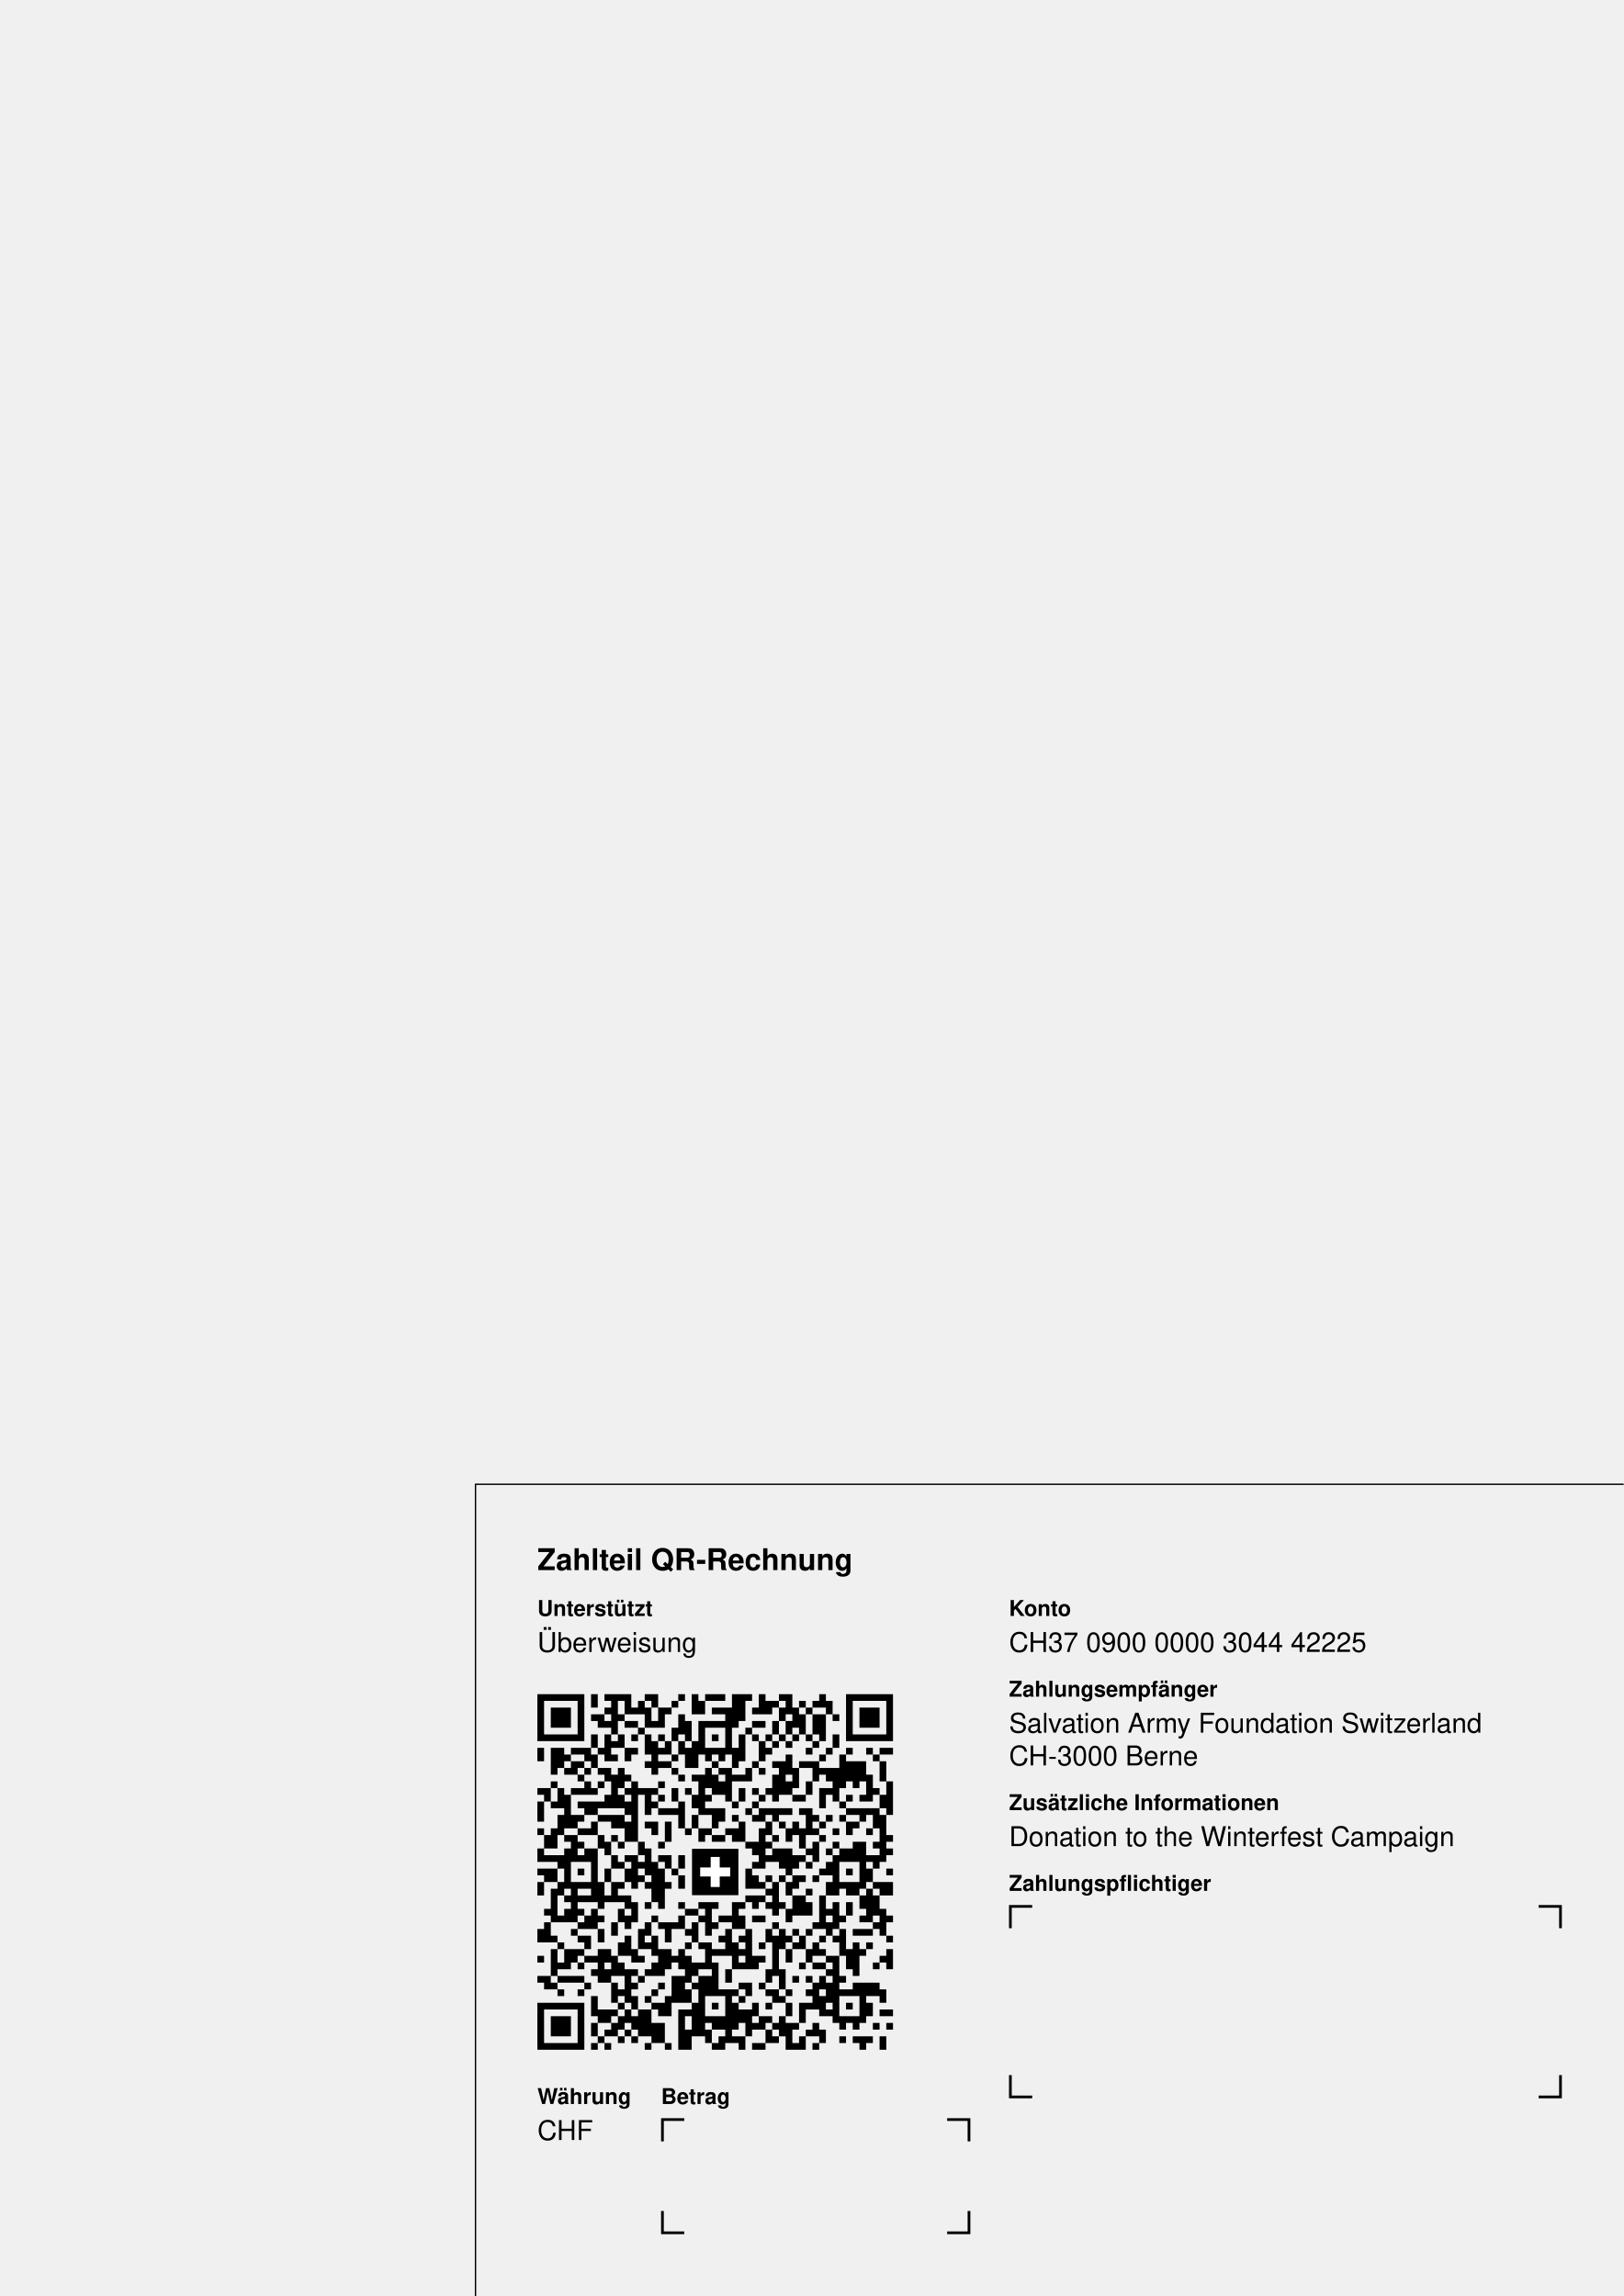
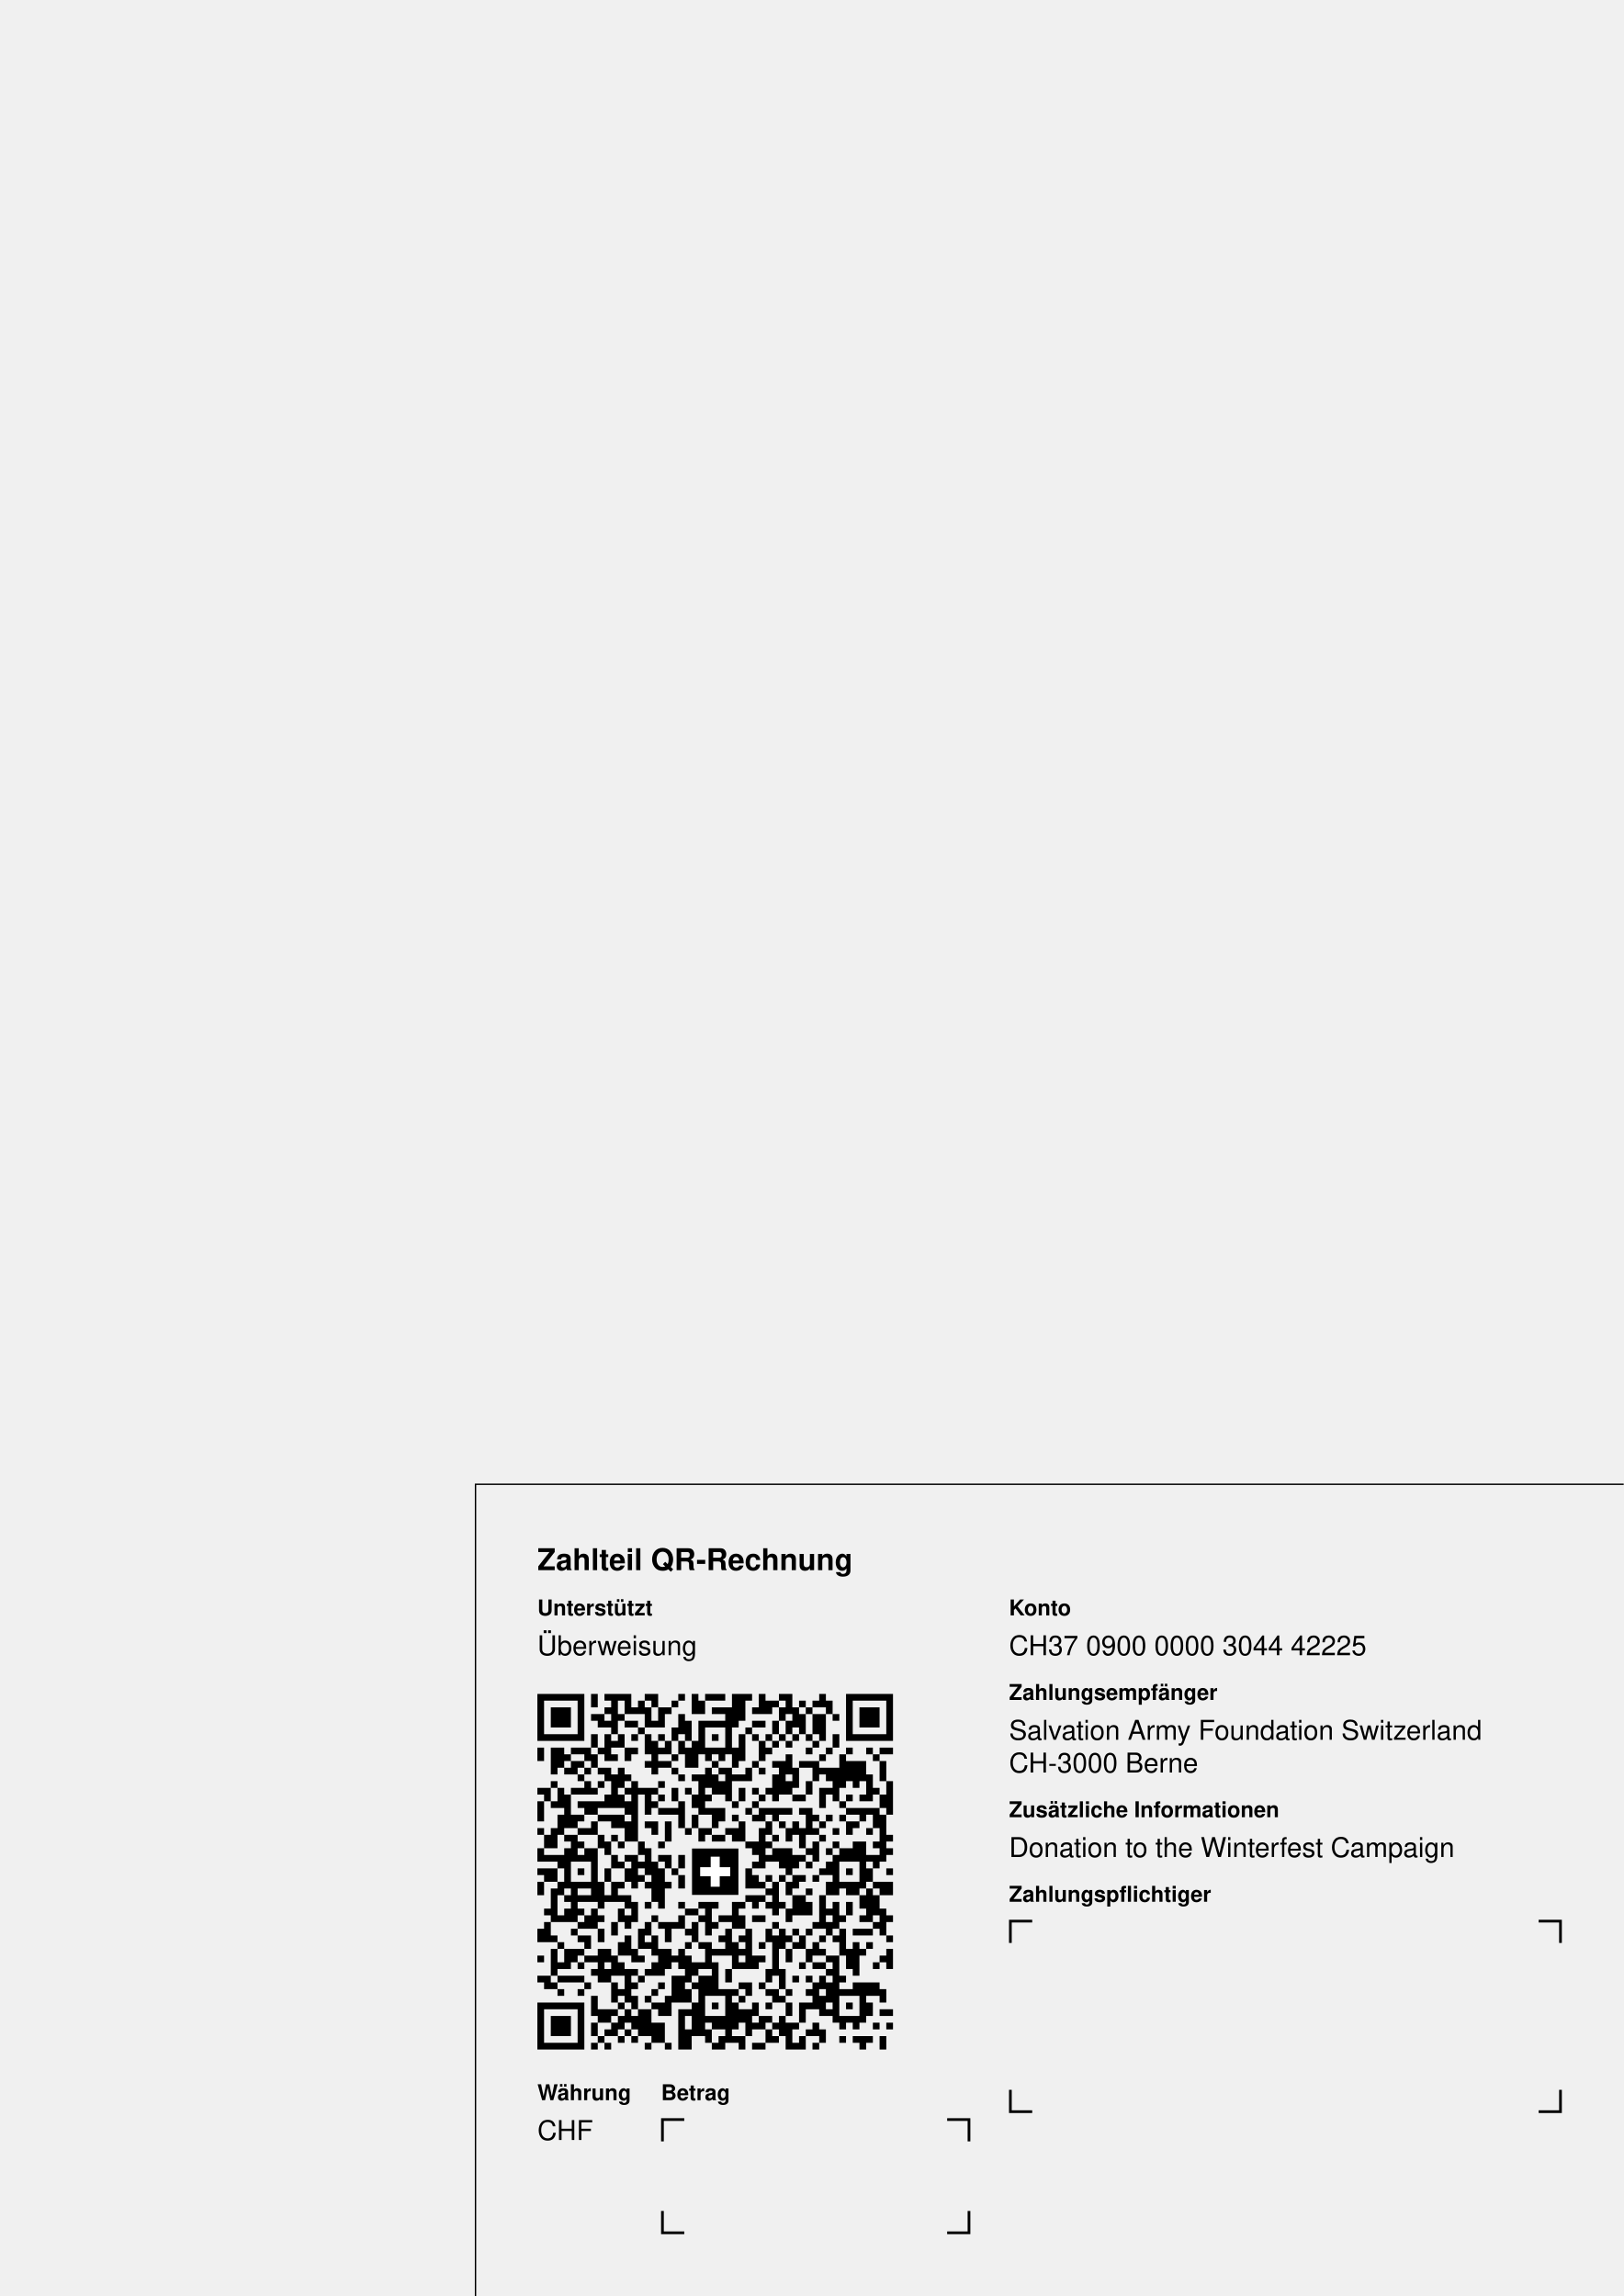
<svg xmlns="http://www.w3.org/2000/svg" width="210mm" height="297mm" version="1.1" viewBox="0 0 595.276 841.89">
-   <g font-family="Helvetica,Arial">
-     <g transform="translate(174.331 544.252)">
-       <path d="M0,297.638l0,-297.638l420.945,0" stroke="#000000" stroke-width="0.5" fill="none" />
+   <g font-family="Helvetica,Arial" transform="translate(0 841.89)">
+     <g transform="translate(174.331 -0)">
+       <path d="M0,-0l0,-297.638l420.945,0" stroke="#000000" stroke-width="0.5" fill="none" />
    </g>
-     <g transform="translate(197.008 566.929)">
-       <text x="0" y="8.8" font-size="11" font-weight="bold">Zahlteil QR-Rechnung</text>
-       <text x="0" y="25.6" font-size="8" font-weight="bold">Unterstützt</text>
-       <text x="0" y="38.8" font-size="10">Überweisung</text>
+     <g transform="translate(197.008 -0)">
+       <text x="0" y="-266.161" font-size="11" font-weight="bold">Zahlteil QR-Rechnung</text>
+       <text x="0" y="-249.561" font-size="8" font-weight="bold">Unterstützt</text>
+       <text x="0" y="-234.961" font-size="10">Überweisung</text>
+       <text x="0" y="-71.797" font-size="8" font-weight="bold">Währung</text>
+       <text x="0" y="-57.197" font-size="10">CHF</text>
    </g>
-     <g transform="translate(197.008 621.214) scale(2.46)">
-       <path d="M0,0h7v1h-7zm8,0h1v2h-1zm2,0h4v1h-4zm6,0h2v1h-2zm5,0h1v1h-1zm2,0h1v3h-1z m2,0h3v1h-3zm4,0h2v4h-2zm2,0h1v1h-1zm2,0h1v3h-1zm3,0h2v1h-2zm6,0h1v2h-1z m4,0h7v1h-7zm-46,1h1v6h-1zm6,0h1v6h-1zm5,0h1v5h-1zm2,0h1v2h-1zm2,0h1v2h-1z m2,0h1v1h-1zm3,0h1v1h-1zm4,0h1v2h-1zm10,0h2v1h-2zm3,0h1v2h-1zm2,0h1v1h-1z m2,0h1v1h-1zm2,0h1v2h-1zm3,0h1v6h-1zm6,0h1v6h-1zm-50,1h3v3h-3zm8,0h1v1h-1z m4,0h1v1h-1zm2,0h1v3h-1zm2,0h1v3h-1zm1,0h1v1h-1zm7,0h3v1h-3zm6,0h1v1h-1z m2,0h1v1h-1zm2,0h1v2h-1zm2,0h1v3h-1zm2,0h1v1h-1zm8,0h3v3h-3zm-40,1h2v1h-2z m4,0h1v1h-1zm9,0h1v3h-1zm7,0h1v6h-1zm11,0h1v3h-1zm2,0h2v3h-2zm3,0h1v1h-1z m-35,1h2v1h-2zm4,0h2v1h-2zm4,0h1v1h-1zm5,0h1v3h-1zm2,0h1v5h-1zm1,0h3v1h-3z m4,0h1v1h-1zm3,0h2v1h-2zm3,0h1v2h-1zm2,0h1v2h-1zm-22,1h1v1h-1zm5,0h1v2h-1z m11,0h1v1h-1zm-30,1h5v1h-5zm7,0h1v2h-1zm2,0h1v4h-1zm2,0h1v2h-1zm2,0h1v1h-1z m2,0h1v3h-1zm2,0h1v1h-1zm8,0h1v1h-1zm4,0h1v4h-1zm2,0h1v1h-1zm2,0h1v1h-1z m2,0h1v1h-1zm2,0h1v1h-1zm2,0h1v1h-1zm2,0h1v1h-1zm2,0h1v2h-1zm3,0h5v1h-5z m-36,1h1v1h-1zm6,0h1v5h-1zm2,0h1v2h-1zm2,0h1v2h-1zm2,0h1v4h-1zm10,0h1v3h-1z m2,0h1v1h-1zm2,0h1v1h-1zm4,0h1v1h-1zm-41,1h1v2h-1zm2,0h2v3h-2zm3,0h3v1h-3z m4,0h1v1h-1zm4,0h2v1h-2zm5,0h1v1h-1zm4,0h1v3h-1zm3,0h3v1h-3zm4,0h1v3h-1z m5,0h1v1h-1zm6,0h1v1h-1zm3,0h1v1h-1zm3,0h1v1h-1zm3,0h1v1h-1zm2,0h2v1h-2z m-47,1h1v1h-1zm3,0h2v1h-2zm4,0h1v1h-1zm2,0h1v1h-1zm7,0h1v1h-1zm5,0h1v1h-1z m2,0h1v1h-1zm10,0h1v3h-1zm5,0h1v1h-1zm3,0h1v5h-1zm5,0h1v1h-1zm-45,1h2v1h-2z m3,0h1v1h-1zm8,0h1v1h-1zm2,0h2v1h-2zm8,0h1v1h-1zm6,0h1v1h-1zm3,0h2v1h-2z m4,0h3v1h-3zm7,0h3v3h-3zm5,0h1v3h-1zm-49,1h1v1h-1zm2,0h2v1h-2zm3,0h1v1h-1z m2,0h2v1h-2zm3,0h1v3h-1zm8,0h1v1h-1zm5,0h1v3h-1zm2,0h2v1h-2zm4,0h1v2h-1z m2,0h1v1h-1zm3,0h1v4h-1zm2,0h1v3h-1zm3,0h4v1h-4zm-35,1h1v1h-1zm4,0h2v1h-2z m3,0h1v1h-1zm8,0h1v1h-1zm2,0h2v1h-2zm3,0h1v3h-1zm2,0h1v4h-1zm1,0h2v1h-2z m6,0h1v4h-1zm6,0h1v1h-1zm2,0h2v1h-2zm6,0h1v4h-1zm-47,1h1v1h-1zm5,0h1v2h-1z m2,0h1v1h-1zm2,0h1v4h-1zm3,0h1v9h-1zm4,0h1v1h-1zm6,0h1v5h-1zm3,0h1v2h-1z m10,0h1v2h-1zm3,0h1v2h-1zm4,0h1v3h-1zm3,0h1v1h-1zm5,0h1v5h-1zm-52,1h2v1h-2z m3,0h1v3h-1zm2,0h2v1h-2zm3,0h1v1h-1zm5,0h1v1h-1zm2,0h3v1h-3zm5,0h1v2h-1z m2,0h1v1h-1zm8,0h1v2h-1zm2,0h1v1h-1zm2,0h1v1h-1zm8,0h1v3h-1zm1,0h1v1h-1z m7,0h1v1h-1zm-49,1h1v1h-1zm3,0h1v5h-1zm6,0h1v2h-1zm2,0h1v2h-1zm4,0h1v3h-1z m2,0h1v1h-1zm5,0h1v2h-1zm2,0h1v1h-1zm8,0h1v1h-1zm5,0h2v1h-2zm8,0h1v1h-1z m2,0h1v1h-1zm3,0h1v2h-1zm-51,1h1v3h-1zm2,0h1v1h-1zm4,0h4v1h-4zm7,0h1v2h-1z m4,0h1v1h-1zm4,0h1v4h-1zm8,0h1v1h-1zm3,0h1v1h-1zm13,0h1v1h-1zm-38,1h2v1h-2z m11,0h3v1h-3zm7,0h3v1h-3zm6,0h1v1h-1zm2,0h5v1h-5zm6,0h2v1h-2zm7,0h5v1h-5z m-43,1h1v3h-1zm2,0h2v1h-2zm4,0h4v1h-4zm14,0h1v2h-1zm3,0h2v1h-2zm3,0h1v1h-1z m3,0h2v1h-2zm3,0h1v1h-1zm5,0h1v3h-1zm1,0h1v1h-1zm2,0h1v1h-1zm2,0h1v1h-1z m3,0h1v1h-1zm2,0h2v2h-2zm-45,1h1v1h-1zm3,0h1v2h-1zm3,0h3v1h-3zm5,0h2v1h-2z m3,0h1v3h-1zm7,0h1v1h-1zm4,0h1v3h-1zm4,0h1v2h-1zm2,0h1v1h-1zm2,0h1v2h-1z m4,0h1v1h-1zm4,0h2v1h-2zm-46,1h1v1h-1zm2,0h1v3h-1zm4,0h2v1h-2zm7,0h1v2h-1z m4,0h1v1h-1zm5,0h1v1h-1zm2,0h2v1h-2zm4,0h2v1h-2zm5,0h1v6h-1zm4,0h1v2h-1z m2,0h1v3h-1zm2,0h1v1h-1zm3,0h1v1h-1zm2,0h1v1h-1zm3,0h1v1h-1zm2,0h1v5h-1z m-50,1h1v2h-1zm3,0h2v1h-2zm5,0h1v2h-1zm2,0h1v1h-1zm13,0h1v1h-1zm2,0h2v1h-2z m3,0h1v1h-1zm6,0h1v1h-1zm7,0h1v1h-1zm10,0h1v1h-1zm-47,1h1v3h-1zm1,0h1v1h-1z m4,0h1v2h-1zm2,0h1v1h-1zm3,0h1v2h-1zm3,0h1v1h-1zm13,0h2v1h-2zm3,0h1v1h-1z m7,0h1v3h-1zm3,0h1v1h-1zm3,0h2v3h-2zm3,0h1v1h-1zm-50,1h1v2h-1zm4,0h1v6h-1z m3,0h2v2h-2zm9,0h1v4h-1zm16,0h1v1h-1zm3,0h3v2h-3zm5,0h1v1h-1zm3,0h1v1h-1z m2,0h2v2h-2zm7,0h1v1h-1zm-51,1h3v1h-3zm5,0h1v1h-1zm5,0h1v2h-1zm2,0h2v1h-2z m5,0h2v1h-2zm3,0h1v2h-1zm13,0h1v1h-1zm4,0h2v1h-2zm6,0h1v6h-1zm5,0h2v1h-2z m-46,1h1v1h-1zm5,0h1v6h-1zm4,0h1v1h-1zm2,0h1v4h-1zm1,0h1v1h-1zm2,0h1v6h-1z m2,0h1v1h-1zm13,0h1v1h-1zm4,0h3v1h-3zm4,0h1v1h-1zm3,0h1v2h-1zm5,0h1v4h-1z m2,0h1v1h-1zm-50,1h3v1h-3zm6,0h1v1h-1zm4,0h1v2h-1zm3,0h1v2h-1zm5,0h1v6h-1z m2,0h1v1h-1zm11,0h1v3h-1zm6,0h1v1h-1zm5,0h1v1h-1zm4,0h1v1h-1zm3,0h1v2h-1z m3,0h1v1h-1zm-51,1h2v1h-2zm14,0h1v1h-1zm6,0h1v2h-1zm11,0h1v2h-1zm2,0h1v1h-1z m2,0h1v1h-1zm2,0h2v1h-2zm3,0h1v1h-1zm-41,1h1v2h-1zm3,0h1v2h-1zm2,0h1v6h-1z m1,0h2v1h-2zm3,0h1v4h-1zm2,0h1v3h-1zm1,0h1v1h-1zm4,0h1v1h-1zm3,0h1v1h-1z m14,0h1v1h-1zm2,0h1v5h-1zm2,0h2v1h-2zm6,0h1v2h-1zm2,0h3v1h-3zm5,0h3v1h-3z m-48,1h1v5h-1zm32,0h1v1h-1zm3,0h1v1h-1zm3,0h1v1h-1zm6,0h2v1h-2zm3,0h1v5h-1z m2,0h2v1h-2zm-47,1h1v1h-1zm2,0h2v1h-2zm4,0h1v1h-1zm2,0h2v1h-2zm19,0h3v1h-3z m7,0h2v3h-2zm4,0h1v5h-1zm6,0h1v2h-1zm2,0h1v3h-1zm-37,1h2v1h-2zm3,0h1v1h-1z m5,0h1v1h-1zm3,0h3v1h-3zm5,0h1v4h-1zm1,0h1v1h-1zm2,0h1v1h-1zm2,0h1v1h-1z m2,0h1v1h-1zm4,0h1v2h-1zm4,0h1v4h-1zm2,0h1v2h-1zm-45,1h1v1h-1zm3,0h1v2h-1z m2,0h1v1h-1zm2,0h1v3h-1zm4,0h1v2h-1zm2,0h1v2h-1zm8,0h2v1h-2zm3,0h1v4h-1z m12,0h1v2h-1zm6,0h1v1h-1zm8,0h1v4h-1zm-48,1h1v1h-1zm4,0h1v2h-1zm2,0h1v1h-1z m4,0h1v2h-1zm4,0h1v1h-1zm4,0h1v2h-1zm3,0h1v1h-1zm3,0h2v1h-2zm3,0h1v2h-1z m2,0h2v1h-2zm13,0h1v1h-1zm3,0h1v1h-1zm4,0h1v1h-1zm-51,1h1v3h-1zm5,0h1v1h-1z m5,0h1v2h-1zm5,0h1v2h-1zm2,0h3v1h-3zm5,0h1v3h-1zm3,0h1v1h-1zm9,0h1v1h-1z m6,0h1v1h-1zm2,0h1v2h-1zm7,0h1v1h-1zm-50,1h1v2h-1zm5,0h1v1h-1zm4,0h1v2h-1z m6,0h1v3h-1zm4,0h1v2h-1zm3,0h1v1h-1zm6,0h1v4h-1zm3,0h1v6h-1zm3,0h1v2h-1z m2,0h1v3h-1zm2,0h1v1h-1zm2,0h1v1h-1zm5,0h1v4h-1zm2,0h3v1h-3zm-45,1h1v1h-1z m4,0h2v1h-2zm7,0h1v3h-1zm4,0h1v3h-1zm10,0h1v1h-1zm3,0h1v1h-1zm5,0h1v6h-1z m2,0h1v1h-1zm2,0h1v2h-1zm3,0h1v1h-1zm2,0h1v1h-1zm8,0h1v1h-1zm-49,1h1v1h-1z m4,0h1v1h-1zm5,0h1v2h-1zm4,0h1v1h-1zm6,0h1v1h-1zm2,0h2v1h-2zm5,0h1v4h-1z m4,0h1v1h-1zm5,0h1v1h-1zm3,0h1v2h-1zm6,0h1v5h-1zm2,0h1v1h-1zm-47,1h1v4h-1z m2,0h2v2h-2zm2,0h1v1h-1zm3,0h1v5h-1zm1,0h1v2h-1zm4,0h1v2h-1zm4,0h2v3h-2z m3,0h1v3h-1zm4,0h3v1h-3zm5,0h1v1h-1zm7,0h1v2h-1zm3,0h1v2h-1zm2,0h1v1h-1z m4,0h1v3h-1zm2,0h1v1h-1zm4,0h1v3h-1zm-52,1h1v1h-1zm7,0h2v1h-2zm4,0h1v3h-1z m4,0h1v1h-1zm5,0h1v1h-1zm2,0h1v4h-1zm3,0h1v2h-1zm7,0h2v1h-2zm11,0h2v1h-2z m8,0h1v1h-1zm-48,1h2v1h-2zm3,0h1v1h-1zm6,0h1v2h-1zm5,0h1v2h-1zm6,0h2v1h-2z m3,0h1v5h-1zm4,0h1v1h-1zm2,0h1v1h-1zm7,0h1v1h-1zm2,0h2v1h-2zm3,0h1v9h-1z m6,0h1v1h-1zm-42,1h1v1h-1zm2,0h1v2h-1zm3,0h1v5h-1zm1,0h1v1h-1zm2,0h1v1h-1z m2,0h1v1h-1zm5,0h1v1h-1zm5,0h1v2h-1zm6,0h1v2h-1zm2,0h1v3h-1zm7,0h1v1h-1z m-43,1h2v1h-2zm3,0h4v1h-4zm12,0h1v1h-1zm5,0h2v4h-2zm4,0h1v9h-1zm1,0h1v3h-1z m13,0h1v1h-1zm2,0h1v1h-1zm2,0h1v2h-1zm3,0h1v1h-1zm-44,1h2v1h-2zm6,0h1v1h-1z m4,0h1v3h-1zm3,0h1v1h-1zm4,0h1v1h-1zm5,0h1v1h-1zm7,0h2v1h-2zm3,0h1v1h-1z m8,0h1v4h-1zm2,0h1v3h-1zm4,0h4v2h-4zm-44,1h1v1h-1zm3,0h1v1h-1zm6,0h1v1h-1z m5,0h1v1h-1zm5,0h1v2h-1zm5,0h3v1h-3zm4,0h1v1h-1zm3,0h2v1h-2zm3,0h1v1h-1z m3,0h1v1h-1zm5,0h2v1h-2zm6,0h1v2h-1zm-43,1h1v3h-1zm6,0h1v2h-1zm2,0h1v1h-1z m3,0h1v3h-1zm9,0h1v7h-1zm2,0h1v1h-1zm5,0h2v1h-2zm7,0h1v3h-1zm6,0h1v4h-1z m-48,1h7v1h-7zm12,0h1v1h-1zm5,0h2v1h-2zm6,0h1v5h-1zm3,0h1v1h-1zm3,0h1v4h-1z m3,0h1v2h-1zm2,0h1v1h-1zm3,0h1v2h-1zm2,0h1v3h-1zm1,0h1v1h-1zm6,0h1v1h-1z m3,0h1v2h-1zm-49,1h1v6h-1zm6,0h1v6h-1zm3,0h2v2h-2zm2,0h1v1h-1zm2,0h1v2h-1z m2,0h2v4h-2zm3,0h1v1h-1zm3,0h1v6h-1zm1,0h1v1h-1zm8,0h2v2h-2zm13,0h1v1h-1z m8,0h2v1h-2zm-49,1h3v3h-3zm10,0h1v2h-1zm2,0h1v2h-1zm11,0h3v1h-3zm8,0h2v1h-2z m3,0h1v3h-1zm9,0h3v1h-3zm-37,1h1v2h-1zm3,0h1v2h-1zm6,0h2v3h-2zm9,0h2v1h-2z m5,0h3v1h-3zm4,0h1v1h-1zm2,0h1v4h-1zm1,0h1v1h-1zm3,0h1v2h-1zm4,0h1v1h-1z m2,0h1v1h-1zm3,0h1v1h-1zm2,0h1v1h-1zm-42,1h1v1h-1zm3,0h1v1h-1zm9,0h1v3h-1z m3,0h1v2h-1zm6,0h1v1h-1zm3,0h1v2h-1zm6,0h1v1h-1zm2,0h1v2h-1zm-33,1h1v1h-1z m3,0h1v1h-1zm2,0h1v1h-1zm13,0h1v2h-1zm2,0h2v1h-2zm6,0h1v1h-1zm4,0h1v2h-1z m6,0h1v1h-1zm2,0h3v1h-3zm4,0h1v2h-1zm-50,1h5v1h-5zm7,0h1v1h-1zm2,0h1v1h-1z m6,0h1v1h-1zm3,0h1v1h-1zm7,0h1v1h-1zm4,0h1v1h-1zm2,0h2v1h-2zm6,0h1v1h-1z m3,0h1v1h-1zm7,0h1v1h-1z" fill="#000000" />
+     <g transform="translate(242.362 -0)">
+       <text x="0" y="-71.797" font-size="8" font-weight="bold">Betrag</text>
+       <path d="M0.5,-31.181l0,8.004l8.004,0m96.378,0l8.004,0l0,-8.004m0,-25.512l0,-8.004l-8.004,0m-96.378,0l-8.004,0l0,8.004" stroke="#000000" fill="none" />
    </g>
-     <g transform="translate(197.008 621.214)">
-       <path d="M56.693,56.693h17.008v17.008h-17.008z" fill="#000000" />
-       <path d="M63.543,59.685h3.307v11.024h-3.307zm-3.858,3.858h11.024v3.307h-11.024z" fill="#ffffff" />
+     <g transform="translate(197.008 -90.382) scale(2.46)">
+       <path d="M0,-53h7v1h-7zm8,0h1v2h-1zm2,0h4v1h-4zm6,0h2v1h-2zm5,0h1v1h-1zm2,0h1v3h-1z m2,0h3v1h-3zm4,0h2v4h-2zm2,0h1v1h-1zm2,0h1v3h-1zm3,0h2v1h-2zm6,0h1v2h-1z m4,0h7v1h-7zm-46,1h1v6h-1zm6,0h1v6h-1zm5,0h1v5h-1zm2,0h1v2h-1zm2,0h1v2h-1z m2,0h1v1h-1zm3,0h1v1h-1zm4,0h1v2h-1zm10,0h2v1h-2zm3,0h1v2h-1zm2,0h1v1h-1z m2,0h1v1h-1zm2,0h1v2h-1zm3,-0h1v6h-1zm6,0h1v6h-1zm-50,1h3v3h-3zm8,0h1v1h-1z m4,0h1v1h-1zm2,0h1v3h-1zm2,0h1v3h-1zm1,0h1v1h-1zm7,0h3v1h-3zm6,0h1v1h-1z m2,0h1v1h-1zm2,0h1v2h-1zm2,0h1v3h-1zm2,0h1v1h-1zm8,0h3v3h-3zm-40,1h2v1h-2z m4,0h1v1h-1zm9,-0h1v3h-1zm7,0h1v6h-1zm11,-0h1v3h-1zm2,0h2v3h-2zm3,0h1v1h-1z m-35,1h2v1h-2zm4,0h2v1h-2zm4,0h1v1h-1zm5,-0h1v3h-1zm2,0h1v5h-1zm1,0h3v1h-3z m4,0h1v1h-1zm3,0h2v1h-2zm3,-0h1v2h-1zm2,0h1v2h-1zm-22,1h1v1h-1zm5,0h1v2h-1z m11,0h1v1h-1zm-30,1h5v1h-5zm7,0h1v2h-1zm2,0h1v4h-1zm2,0h1v2h-1zm2,-0h1v1h-1z m2,0h1v3h-1zm2,-0h1v1h-1zm8,0h1v1h-1zm4,0h1v4h-1zm2,-0h1v1h-1zm2,0h1v1h-1z m2,0h1v1h-1zm2,0h1v1h-1zm2,0h1v1h-1zm2,0h1v1h-1zm2,0h1v2h-1zm3,-0h5v1h-5z m-36,1h1v1h-1zm6,0h1v5h-1zm2,0h1v2h-1zm2,0h1v2h-1zm2,0h1v4h-1zm10,0h1v3h-1z m2,0h1v1h-1zm2,0h1v1h-1zm4,0h1v1h-1zm-41,1h1v2h-1zm2,0h2v3h-2zm3,0h3v1h-3z m4,0h1v1h-1zm4,0h2v1h-2zm5,0h1v1h-1zm4,0h1v3h-1zm3,0h3v1h-3zm4,0h1v3h-1z m5,0h1v1h-1zm6,0h1v1h-1zm3,0h1v1h-1zm3,0h1v1h-1zm3,0h1v1h-1zm2,0h2v1h-2z m-47,1h1v1h-1zm3,0h2v1h-2zm4,0h1v1h-1zm2,0h1v1h-1zm7,0h1v1h-1zm5,0h1v1h-1z m2,0h1v1h-1zm10,0h1v3h-1zm5,0h1v1h-1zm3,-0h1v5h-1zm5,0h1v1h-1zm-45,1h2v1h-2z m3,0h1v1h-1zm8,0h1v1h-1zm2,0h2v1h-2zm8,0h1v1h-1zm6,0h1v1h-1zm3,0h2v1h-2z m4,0h3v1h-3zm7,-0h3v3h-3zm5,0h1v3h-1zm-49,1h1v1h-1zm2,0h2v1h-2zm3,0h1v1h-1z m2,0h2v1h-2zm3,-0h1v3h-1zm8,0h1v1h-1zm5,-0h1v3h-1zm2,0h2v1h-2zm4,-0h1v2h-1z m2,0h1v1h-1zm3,-0h1v4h-1zm2,0h1v3h-1zm3,0h4v1h-4zm-35,1h1v1h-1zm4,0h2v1h-2z m3,0h1v1h-1zm8,0h1v1h-1zm2,0h2v1h-2zm3,0h1v3h-1zm2,0h1v4h-1zm1,0h2v1h-2z m6,0h1v4h-1zm6,0h1v1h-1zm2,0h2v1h-2zm6,0h1v4h-1zm-47,1h1v1h-1zm5,0h1v2h-1z m2,0h1v1h-1zm2,0h1v4h-1zm3,0h1v9h-1zm4,0h1v1h-1zm6,0h1v5h-1zm3,0h1v2h-1z m10,0h1v2h-1zm3,0h1v2h-1zm4,0h1v3h-1zm3,0h1v1h-1zm5,0h1v5h-1zm-52,1h2v1h-2z m3,0h1v3h-1zm2,0h2v1h-2zm3,0h1v1h-1zm5,0h1v1h-1zm2,0h3v1h-3zm5,0h1v2h-1z m2,0h1v1h-1zm8,0h1v2h-1zm2,0h1v1h-1zm2,0h1v1h-1zm8,0h1v3h-1zm1,0h1v1h-1z m7,0h1v1h-1zm-49,1h1v1h-1zm3,0h1v5h-1zm6,0h1v2h-1zm2,0h1v2h-1zm4,0h1v3h-1z m2,0h1v1h-1zm5,0h1v2h-1zm2,0h1v1h-1zm8,0h1v1h-1zm5,0h2v1h-2zm8,0h1v1h-1z m2,0h1v1h-1zm3,0h1v2h-1zm-51,1h1v3h-1zm2,0h1v1h-1zm4,0h4v1h-4zm7,0h1v2h-1z m4,0h1v1h-1zm4,0h1v4h-1zm8,0h1v1h-1zm3,0h1v1h-1zm13,0h1v1h-1zm-38,1h2v1h-2z m11,0h3v1h-3zm7,0h3v1h-3zm6,0h1v1h-1zm2,0h5v1h-5zm6,0h2v1h-2zm7,0h5v1h-5z m-43,1h1v3h-1zm2,0h2v1h-2zm4,0h4v1h-4zm14,0h1v2h-1zm3,0h2v1h-2zm3,0h1v1h-1z m3,0h2v1h-2zm3,0h1v1h-1zm5,0h1v3h-1zm1,0h1v1h-1zm2,0h1v1h-1zm2,0h1v1h-1z m3,0h1v1h-1zm2,0h2v2h-2zm-45,1h1v1h-1zm3,0h1v2h-1zm3,0h3v1h-3zm5,0h2v1h-2z m3,0h1v3h-1zm7,0h1v1h-1zm4,0h1v3h-1zm4,0h1v2h-1zm2,0h1v1h-1zm2,0h1v2h-1z m4,0h1v1h-1zm4,0h2v1h-2zm-46,1h1v1h-1zm2,0h1v3h-1zm4,0h2v1h-2zm7,0h1v2h-1z m4,0h1v1h-1zm5,0h1v1h-1zm2,0h2v1h-2zm4,0h2v1h-2zm5,0h1v6h-1zm4,0h1v2h-1z m2,0h1v3h-1zm2,0h1v1h-1zm3,0h1v1h-1zm2,0h1v1h-1zm3,0h1v1h-1zm2,0h1v5h-1z m-50,1h1v2h-1zm3,0h2v1h-2zm5,0h1v2h-1zm2,0h1v1h-1zm13,0h1v1h-1zm2,0h2v1h-2z m3,0h1v1h-1zm6,0h1v1h-1zm7,0h1v1h-1zm10,0h1v1h-1zm-47,1h1v3h-1zm1,0h1v1h-1z m4,0h1v2h-1zm2,0h1v1h-1zm3,0h1v2h-1zm3,0h1v1h-1zm13,0h2v1h-2zm3,0h1v1h-1z m7,0h1v3h-1zm3,0h1v1h-1zm3,0h2v3h-2zm3,0h1v1h-1zm-50,1h1v2h-1zm4,0h1v6h-1z m3,0h2v2h-2zm9,0h1v4h-1zm16,0h1v1h-1zm3,0h3v2h-3zm5,0h1v1h-1zm3,0h1v1h-1z m2,0h2v2h-2zm7,0h1v1h-1zm-51,1h3v1h-3zm5,0h1v1h-1zm5,0h1v2h-1zm2,0h2v1h-2z m5,0h2v1h-2zm3,0h1v2h-1zm13,0h1v1h-1zm4,0h2v1h-2zm6,0h1v6h-1zm5,0h2v1h-2z m-46,1h1v1h-1zm5,0h1v6h-1zm4,0h1v1h-1zm2,0h1v4h-1zm1,0h1v1h-1zm2,0h1v6h-1z m2,0h1v1h-1zm13,0h1v1h-1zm4,0h3v1h-3zm4,0h1v1h-1zm3,0h1v2h-1zm5,0h1v4h-1z m2,0h1v1h-1zm-50,1h3v1h-3zm6,0h1v1h-1zm4,0h1v2h-1zm3,0h1v2h-1zm5,0h1v6h-1z m2,0h1v1h-1zm11,0h1v3h-1zm6,0h1v1h-1zm5,0h1v1h-1zm4,0h1v1h-1zm3,0h1v2h-1z m3,0h1v1h-1zm-51,1h2v1h-2zm14,0h1v1h-1zm6,0h1v2h-1zm11,0h1v2h-1zm2,0h1v1h-1z m2,0h1v1h-1zm2,0h2v1h-2zm3,0h1v1h-1zm-41,1h1v2h-1zm3,0h1v2h-1zm2,0h1v6h-1z m1,0h2v1h-2zm3,0h1v4h-1zm2,0h1v3h-1zm1,0h1v1h-1zm4,0h1v1h-1zm3,0h1v1h-1z m14,0h1v1h-1zm2,-0h1v5h-1zm2,0h2v1h-2zm6,-0h1v2h-1zm2,0h3v1h-3zm5,0h3v1h-3z m-48,1h1v5h-1zm32,0h1v1h-1zm3,0h1v1h-1zm3,0h1v1h-1zm6,0h2v1h-2zm3,0h1v5h-1z m2,0h2v1h-2zm-47,1h1v1h-1zm2,0h2v1h-2zm4,0h1v1h-1zm2,0h2v1h-2zm19,0h3v1h-3z m7,-0h2v3h-2zm4,0h1v5h-1zm6,0h1v2h-1zm2,-0h1v3h-1zm-37,1h2v1h-2zm3,0h1v1h-1z m5,0h1v1h-1zm3,0h3v1h-3zm5,-0h1v4h-1zm1,0h1v1h-1zm2,0h1v1h-1zm2,0h1v1h-1z m2,0h1v1h-1zm4,-0h1v2h-1zm4,0h1v4h-1zm2,0h1v2h-1zm-45,1h1v1h-1zm3,0h1v2h-1z m2,0h1v1h-1zm2,0h1v3h-1zm4,0h1v2h-1zm2,0h1v2h-1zm8,0h2v1h-2zm3,0h1v4h-1z m12,0h1v2h-1zm6,0h1v1h-1zm8,0h1v4h-1zm-48,1h1v1h-1zm4,0h1v2h-1zm2,0h1v1h-1z m4,0h1v2h-1zm4,0h1v1h-1zm4,0h1v2h-1zm3,0h1v1h-1zm3,0h2v1h-2zm3,0h1v2h-1z m2,0h2v1h-2zm13,0h1v1h-1zm3,0h1v1h-1zm4,0h1v1h-1zm-51,1h1v3h-1zm5,0h1v1h-1z m5,0h1v2h-1zm5,0h1v2h-1zm2,0h3v1h-3zm5,0h1v3h-1zm3,0h1v1h-1zm9,0h1v1h-1z m6,0h1v1h-1zm2,0h1v2h-1zm7,0h1v1h-1zm-50,1h1v2h-1zm5,0h1v1h-1zm4,0h1v2h-1z m6,0h1v3h-1zm4,0h1v2h-1zm3,0h1v1h-1zm6,0h1v4h-1zm3,0h1v6h-1zm3,-0h1v2h-1z m2,0h1v3h-1zm2,0h1v1h-1zm2,0h1v1h-1zm5,0h1v4h-1zm2,0h3v1h-3zm-45,1h1v1h-1z m4,0h2v1h-2zm7,0h1v3h-1zm4,0h1v3h-1zm10,0h1v1h-1zm3,0h1v1h-1zm5,0h1v6h-1z m2,0h1v1h-1zm2,0h1v2h-1zm3,0h1v1h-1zm2,0h1v1h-1zm8,0h1v1h-1zm-49,1h1v1h-1z m4,0h1v1h-1zm5,0h1v2h-1zm4,0h1v1h-1zm6,0h1v1h-1zm2,0h2v1h-2zm5,0h1v4h-1z m4,0h1v1h-1zm5,0h1v1h-1zm3,0h1v2h-1zm6,0h1v5h-1zm2,0h1v1h-1zm-47,1h1v4h-1z m2,0h2v2h-2zm2,0h1v1h-1zm3,0h1v5h-1zm1,0h1v2h-1zm4,0h1v2h-1zm4,0h2v3h-2z m3,0h1v3h-1zm4,0h3v1h-3zm5,0h1v1h-1zm7,0h1v2h-1zm3,0h1v2h-1zm2,0h1v1h-1z m4,0h1v3h-1zm2,0h1v1h-1zm4,0h1v3h-1zm-52,1h1v1h-1zm7,0h2v1h-2zm4,0h1v3h-1z m4,0h1v1h-1zm5,0h1v1h-1zm2,0h1v4h-1zm3,0h1v2h-1zm7,0h2v1h-2zm11,0h2v1h-2z m8,0h1v1h-1zm-48,1h2v1h-2zm3,0h1v1h-1zm6,0h1v2h-1zm5,0h1v2h-1zm6,0h2v1h-2z m3,0h1v5h-1zm4,0h1v1h-1zm2,0h1v1h-1zm7,0h1v1h-1zm2,0h2v1h-2zm3,0h1v9h-1z m6,0h1v1h-1zm-42,1h1v1h-1zm2,-0h1v2h-1zm3,0h1v5h-1zm1,0h1v1h-1zm2,0h1v1h-1z m2,0h1v1h-1zm5,0h1v1h-1zm5,-0h1v2h-1zm6,0h1v2h-1zm2,0h1v3h-1zm7,0h1v1h-1z m-43,1h2v1h-2zm3,0h4v1h-4zm12,0h1v1h-1zm5,0h2v4h-2zm4,-0h1v9h-1zm1,0h1v3h-1z m13,-0h1v1h-1zm2,0h1v1h-1zm2,0h1v2h-1zm3,0h1v1h-1zm-44,1h2v1h-2zm6,0h1v1h-1z m4,0h1v3h-1zm3,-0h1v1h-1zm4,0h1v1h-1zm5,0h1v1h-1zm7,0h2v1h-2zm3,0h1v1h-1z m8,0h1v4h-1zm2,0h1v3h-1zm4,-0h4v2h-4zm-44,1h1v1h-1zm3,0h1v1h-1zm6,0h1v1h-1z m5,0h1v1h-1zm5,0h1v2h-1zm5,0h3v1h-3zm4,0h1v1h-1zm3,0h2v1h-2zm3,0h1v1h-1z m3,0h1v1h-1zm5,0h2v1h-2zm6,0h1v2h-1zm-43,1h1v3h-1zm6,0h1v2h-1zm2,0h1v1h-1z m3,0h1v3h-1zm9,0h1v7h-1zm2,0h1v1h-1zm5,0h2v1h-2zm7,0h1v3h-1zm6,0h1v4h-1z m-48,1h7v1h-7zm12,0h1v1h-1zm5,0h2v1h-2zm6,0h1v5h-1zm3,0h1v1h-1zm3,0h1v4h-1z m3,0h1v2h-1zm2,0h1v1h-1zm3,0h1v2h-1zm2,0h1v3h-1zm1,0h1v1h-1zm6,0h1v1h-1z m3,0h1v2h-1zm-49,1h1v6h-1zm6,0h1v6h-1zm3,0h2v2h-2zm2,-0h1v1h-1zm2,0h1v2h-1z m2,0h2v4h-2zm3,-0h1v1h-1zm3,0h1v6h-1zm1,-0h1v1h-1zm8,0h2v2h-2zm13,-0h1v1h-1z m8,0h2v1h-2zm-49,1h3v3h-3zm10,0h1v2h-1zm2,0h1v2h-1zm11,-0h3v1h-3zm8,0h2v1h-2z m3,0h1v3h-1zm9,-0h3v1h-3zm-37,1h1v2h-1zm3,0h1v2h-1zm6,0h2v3h-2zm9,0h2v1h-2z m5,0h3v1h-3zm4,0h1v1h-1zm2,0h1v4h-1zm1,0h1v1h-1zm3,0h1v2h-1zm4,0h1v1h-1z m2,0h1v1h-1zm3,0h1v1h-1zm2,0h1v1h-1zm-42,1h1v1h-1zm3,0h1v1h-1zm9,0h1v3h-1z m3,0h1v2h-1zm6,0h1v1h-1zm3,0h1v2h-1zm6,0h1v1h-1zm2,0h1v2h-1zm-33,1h1v1h-1z m3,0h1v1h-1zm2,0h1v1h-1zm13,0h1v2h-1zm2,0h2v1h-2zm6,0h1v1h-1zm4,0h1v2h-1z m6,0h1v1h-1zm2,0h3v1h-3zm4,0h1v2h-1zm-50,1h5v1h-5zm7,0h1v1h-1zm2,0h1v1h-1z m6,0h1v1h-1zm3,0h1v1h-1zm7,0h1v1h-1zm4,0h1v1h-1zm2,0h2v1h-2zm6,0h1v1h-1z m3,0h1v1h-1zm7,0h1v1h-1z" fill="#000000" />
    </g>
-     <g transform="translate(197.008 765.093)">
-       <text x="0" y="6.4" font-size="8" font-weight="bold">Währung</text>
-       <text x="0" y="19.6" font-size="10">CHF</text>
-       <text x="45.354" y="6.4" font-size="8" font-weight="bold">Betrag</text>
-       <path d="M45.854,20.104l0,-8.004l8.004,0m96.378,0l8.004,0l0,8.004m0,25.512l0,8.004l-8.004,0m-96.378,0l-8.004,0l0,-8.004" stroke="#000000" fill="none" />
+     <g transform="translate(197.008 -90.382)">
+       <path d="M56.693,-73.701h17.008v17.008h-17.008z" fill="#000000" />
+       <path d="M63.543,-70.709h3.307v11.024h-3.307zm-3.858,3.858h11.024v3.307h-11.024z" fill="#ffffff" />
    </g>
-     <g transform="translate(369.921 586.129)">
-       <text x="0" y="6.4" font-size="8" font-weight="bold">Konto</text>
-       <text x="0" y="19.6" font-size="10">CH37 0900 0000 3044 42225</text>
-       <text x="0" y="36" font-size="8" font-weight="bold">Zahlungsempfänger</text>
-       <text x="0" y="49.2" font-size="10">Salvation Army Foundation Switzerland</text>
-       <text x="0" y="61.2" font-size="10">CH-3000 Berne</text>
-       <text x="0" y="77.6" font-size="8" font-weight="bold">Zusätzliche Informationen</text>
-       <text x="0" y="90.8" font-size="10">Donation to the Winterfest Campaign</text>
-       <text x="0" y="107.2" font-size="8" font-weight="bold">Zahlungspflichtiger</text>
-       <path d="M0.5,120.904l0,-8.004l8.004,0m185.669,0l8.004,0l0,8.004m0,53.858l0,8.004l-8.004,0m-185.669,0l-8.004,0l0,-8.004" stroke="#000000" fill="none" />
+     <g transform="translate(197.008 -0)">
+ </g>
+     <g transform="translate(369.921 -0)">
+       <text x="0" y="-249.561" font-size="8" font-weight="bold">Konto</text>
+       <text x="0" y="-234.961" font-size="10">CH37 0900 0000 3044 42225</text>
+       <text x="0" y="-218.561" font-size="8" font-weight="bold">Zahlungsempfänger</text>
+       <text x="0" y="-203.961" font-size="10">Salvation Army Foundation Switzerland</text>
+       <text x="0" y="-191.961" font-size="10">CH-3000 Berne</text>
+       <text x="0" y="-175.561" font-size="8" font-weight="bold">Zusätzliche Informationen</text>
+       <text x="0" y="-160.961" font-size="10">Donation to the Winterfest Campaign</text>
+       <text x="0" y="-144.561" font-size="8" font-weight="bold">Zahlungspflichtiger</text>
+       <path d="M0.5,-75.598l0,8.004l8.004,0m185.669,0l8.004,0l0,-8.004m0,-53.858l0,-8.004l-8.004,0m-185.669,0l-8.004,0l0,8.004" stroke="#000000" fill="none" />
    </g>
  </g>
</svg>
